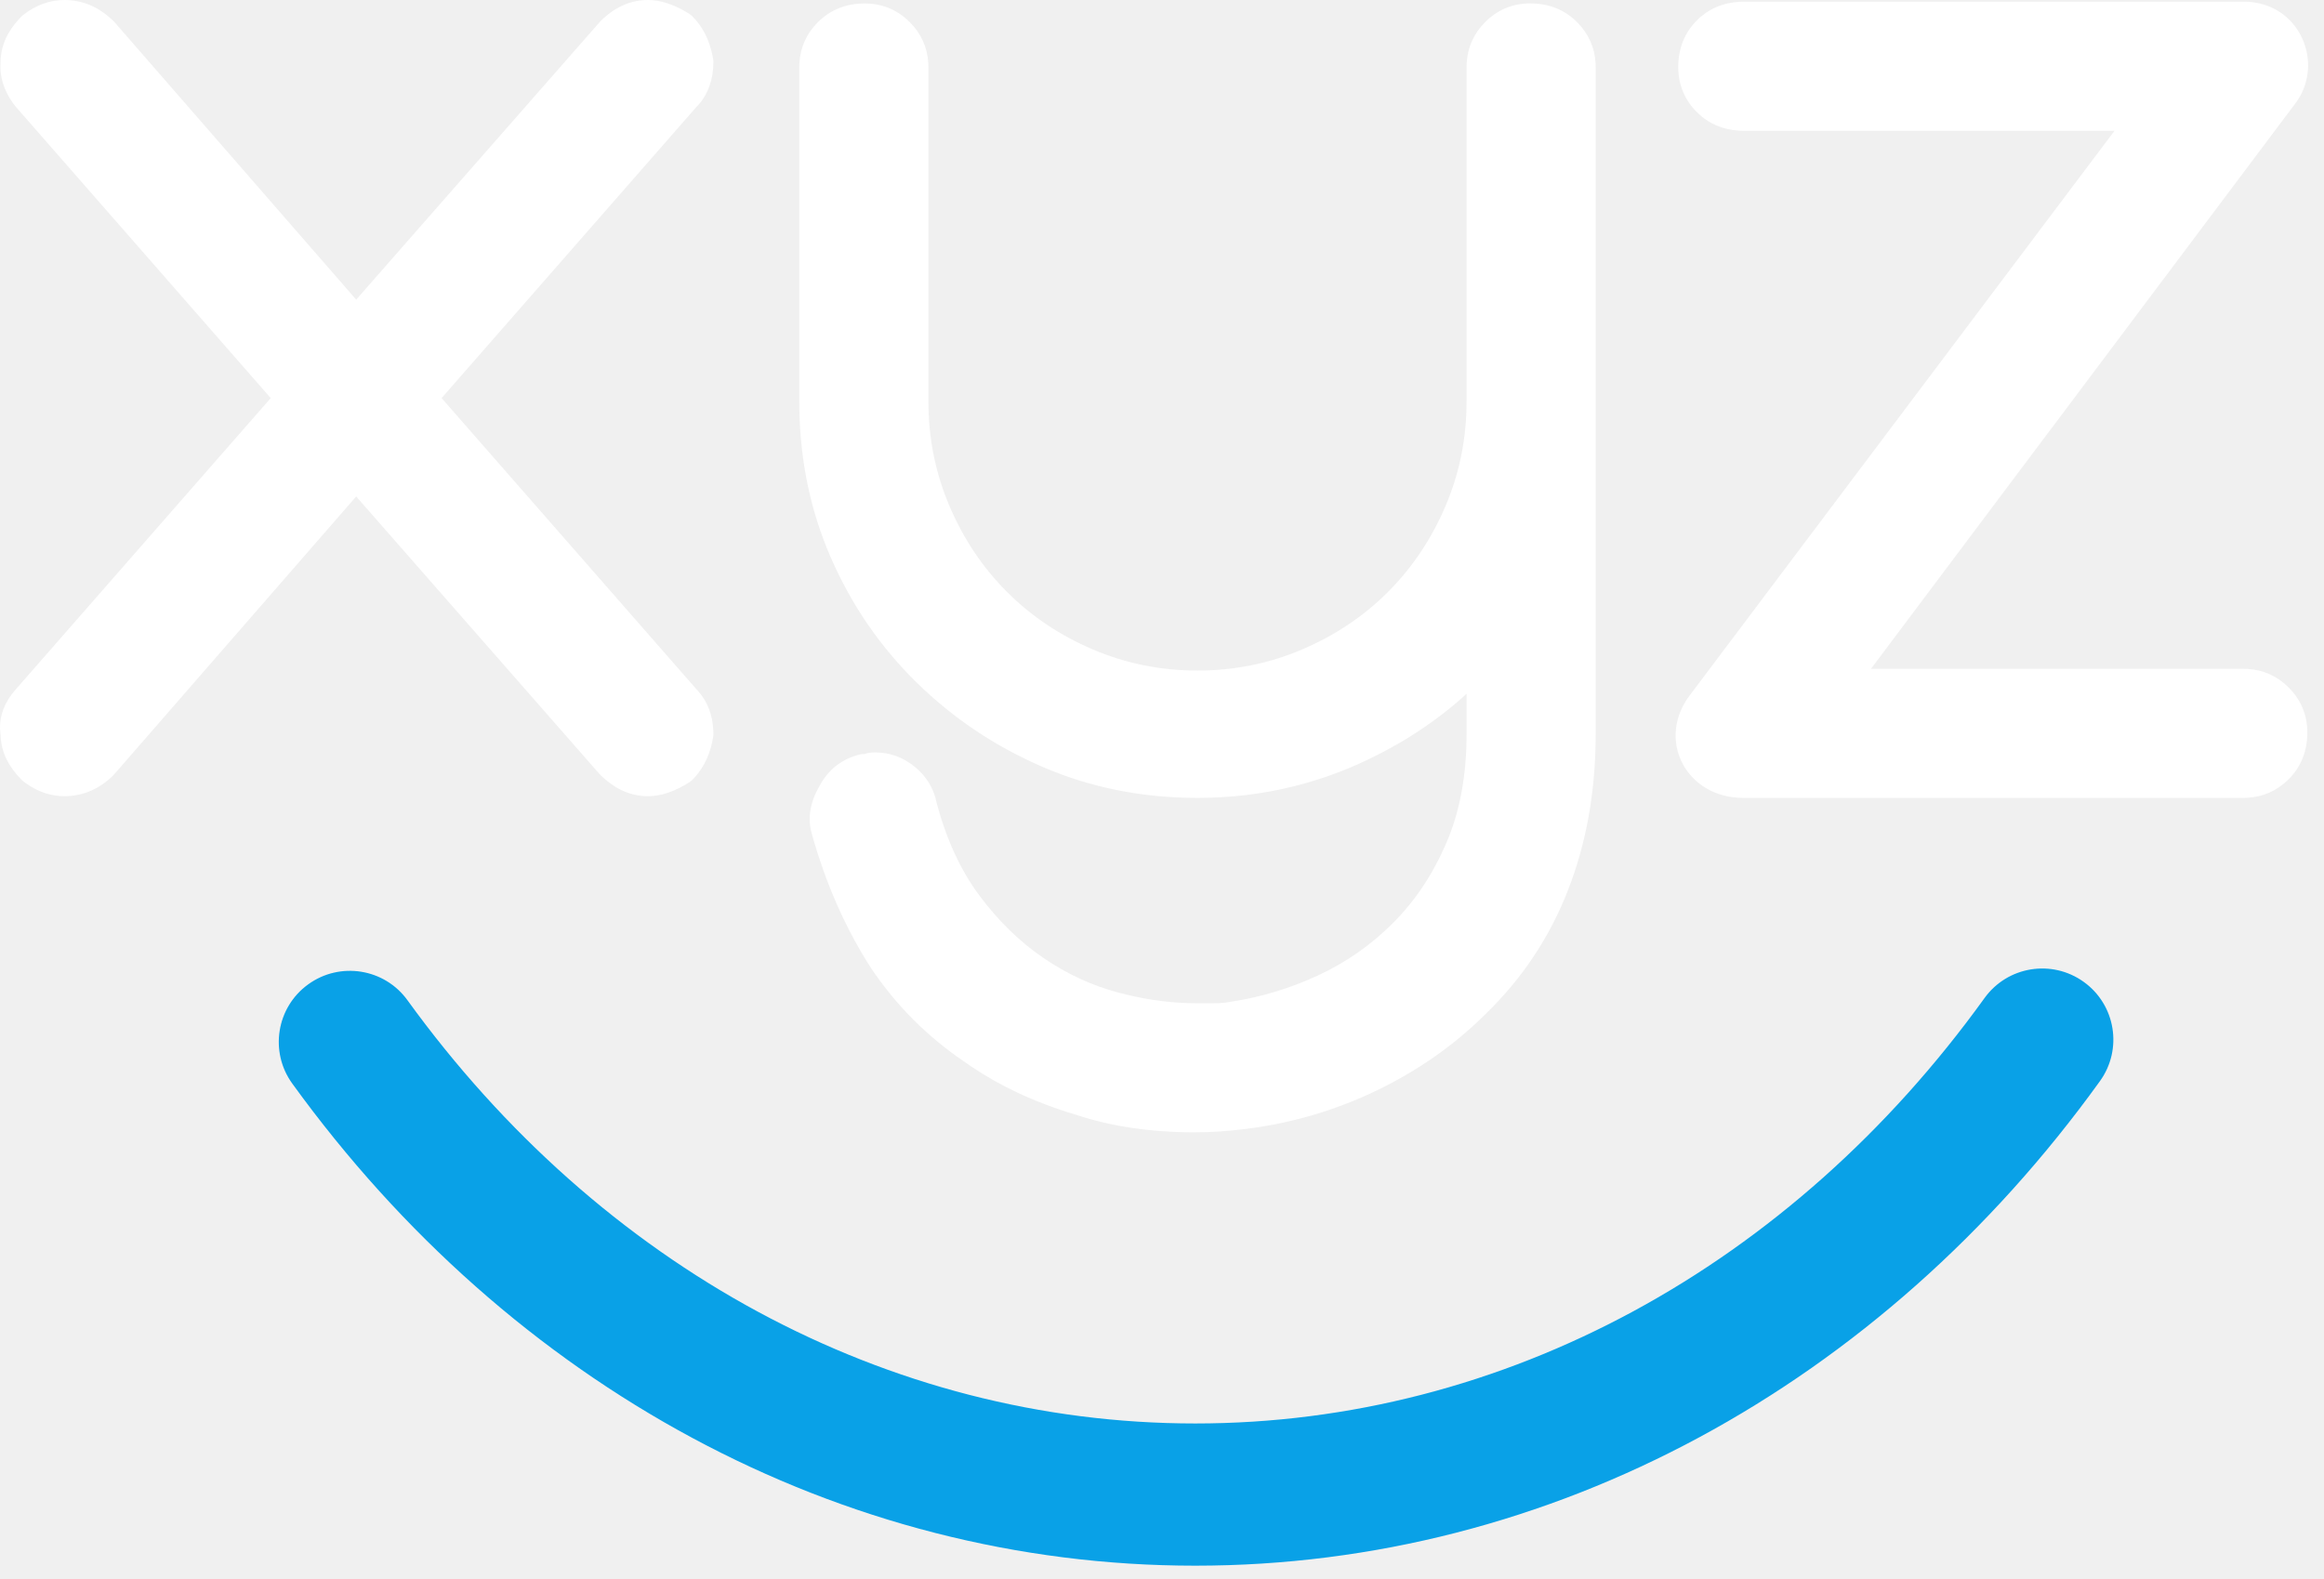
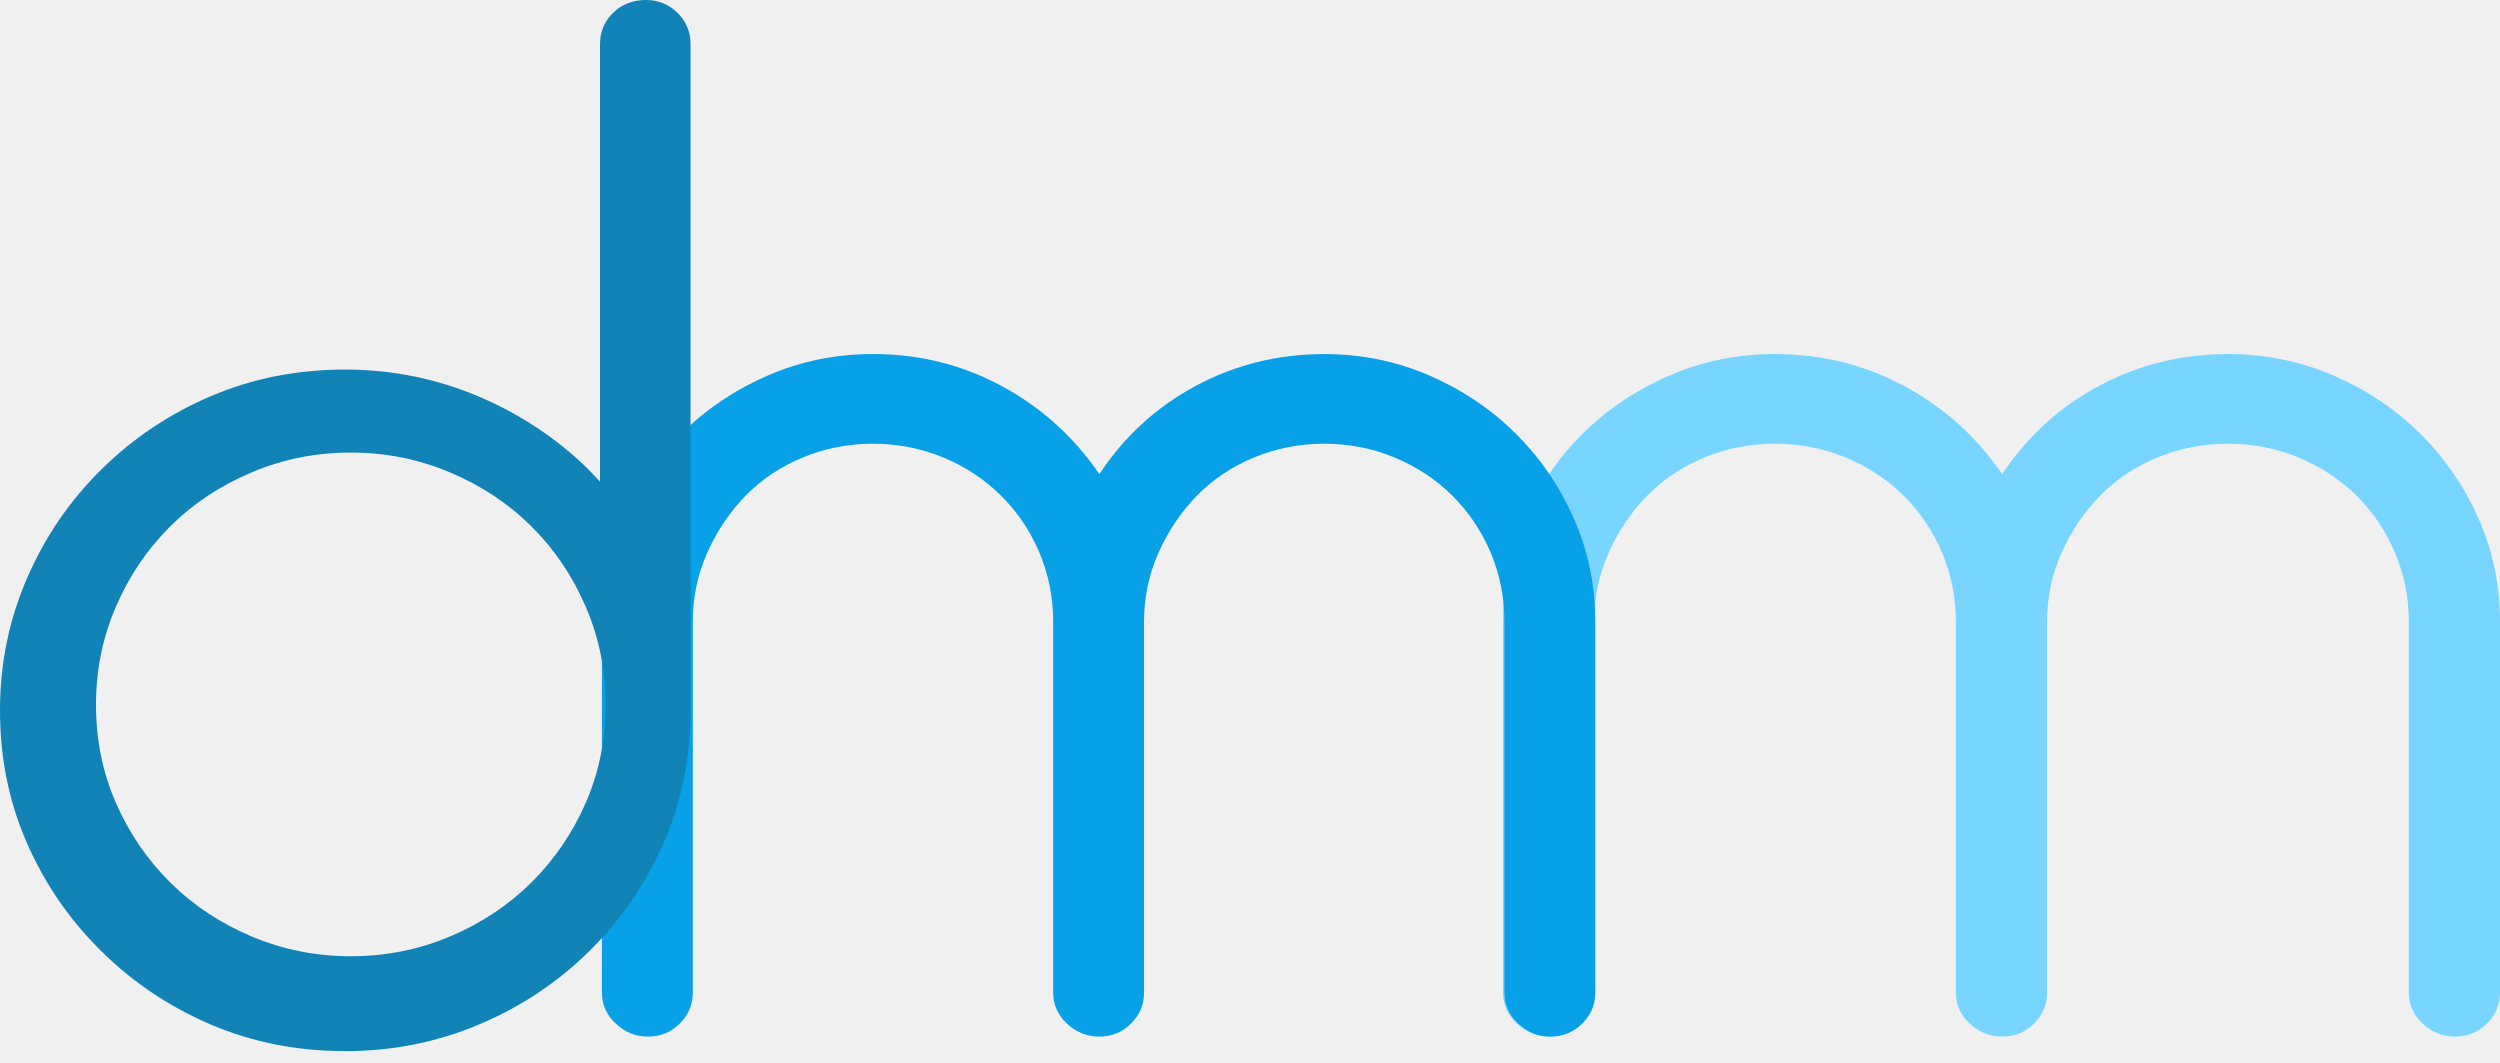
- <svg xmlns="http://www.w3.org/2000/svg" width="53" height="36" viewBox="0 0 53 36">
+ <svg xmlns="http://www.w3.org/2000/svg" width="80" height="34" viewBox="0 0 80 34">
  <g fill="none" fill-rule="evenodd">
    <g fill-rule="nonzero">
      <g>
-         <path fill="#FFF" d="M34.899.078c.421 0 .783.143 1.066.426.262.262.406.583.424.948l.001.079v15.22l-.002.222c-.023 1.198-.23 2.304-.623 3.317-.419 1.082-1.048 2.03-1.882 2.837-.701.7-1.522 1.279-2.462 1.736-.94.456-1.934.752-2.982.886-.213.026-.413.047-.6.06-.19.013-.392.02-.607.02-.994 0-1.898-.135-2.7-.402-.456-.135-.9-.303-1.33-.504-.371-.174-.722-.373-1.05-.594l-.162-.112c-.838-.568-1.542-1.272-2.114-2.116-.589-.91-1.043-1.94-1.362-3.08-.106-.354-.037-.73.182-1.105.186-.34.466-.572.828-.682l.079-.022.038-.01h.04l.028-.001.006-.002c.074-.024.154-.036.239-.036.334 0 .64.11.905.326.266.216.436.496.498.81.223.845.55 1.553.978 2.128.433.581.92 1.056 1.46 1.424.54.369 1.11.632 1.71.791.548.146 1.08.225 1.594.24l.171.002h.423l.086-.001c.07-.002.134-.008.2-.017l.1-.017c.67-.1 1.328-.298 1.974-.596.64-.296 1.212-.695 1.717-1.2.502-.502.907-1.11 1.216-1.826.286-.665.44-1.432.458-2.303l.002-.176v-.923l-.11.1c-.426.377-.897.716-1.413 1.018l-.196.111-.18.097c-1.317.7-2.732 1.05-4.238 1.05-1.263 0-2.442-.236-3.534-.708-1.087-.47-2.048-1.115-2.881-1.934-.834-.821-1.487-1.777-1.958-2.866-.447-1.035-.682-2.147-.706-3.335l-.002-.2V1.522l.003-.087c.022-.358.165-.673.423-.93.283-.283.645-.426 1.066-.426.398 0 .746.144 1.027.426.263.262.406.583.424.948l.002.079v7.624l.002.171c.02.777.18 1.515.478 2.216.321.754.759 1.406 1.313 1.96.554.555 1.207.992 1.96 1.313.751.32 1.545.48 2.383.48.84 0 1.633-.16 2.384-.48.753-.321 1.406-.758 1.96-1.312.554-.555.991-1.207 1.313-1.961.298-.7.458-1.439.477-2.216l.003-.167V1.52l.003-.087c.021-.358.165-.673.422-.93.282-.282.63-.426 1.028-.426zm16.268-.04c1.296 0 1.876 1.441 1.16 2.347l-9.658 12.871h8.507l.087.003c.358.022.673.165.93.423.282.281.427.63.427 1.027 0 .422-.143.784-.426 1.066-.263.263-.584.406-.948.424l-.08.002H39.755c-1.316 0-1.996-1.347-1.203-2.361l9.67-12.856h-8.466l-.085-.003c-.382-.02-.711-.162-.973-.423-.281-.281-.425-.63-.425-1.027 0-.422.143-.784.425-1.066.264-.264.597-.406.983-.424l.083-.002h11.404zM14.777 0c.277 0 .567.093.87.272l.083.051.055.044c.239.239.393.544.465.906l.016.092.003.05c0 .391-.118.727-.342.978l-.05.052-5.806 6.636 5.8 6.628.052.057c.214.242.328.544.344.894l.002.088-.003.05c-.058.371-.198.686-.423.936l-.058.06-.055.045c-.333.212-.65.323-.952.323-.375 0-.72-.145-1.034-.435l-.067-.065-5.554-6.337-5.537 6.359-.067.063c-.304.274-.659.415-1.052.415-.306 0-.597-.098-.866-.287l-.072-.054-.03-.026c-.296-.296-.462-.622-.482-.972l-.002-.047-.007-.043c-.037-.315.052-.617.257-.891l.049-.063.053-.062 5.807-6.636L.353 2.427l-.055-.071c-.216-.302-.313-.63-.284-.942 0-.353.146-.683.423-.983L.498.367l.03-.026C.819.116 1.134 0 1.469 0c.396 0 .754.144 1.072.436L2.607.5l5.516 6.335L13.697.48l.066-.063C14.064.142 14.406 0 14.778 0z" transform="translate(-40 -17) translate(40 17)" />
-         <path fill="#09A1E7" d="M45.258 22.767c.524-.727 1.537-.892 2.264-.368.727.523.892 1.537.368 2.263-4.99 6.93-12.501 11.053-20.632 11.053-8.109 0-15.601-4.1-20.592-10.997-.525-.725-.363-1.74.363-2.264.725-.525 1.74-.363 2.264.363 4.4 6.08 10.933 9.654 17.965 9.654 7.052 0 13.6-3.595 18-9.704z" transform="translate(-40 -17) translate(40 17)" />
+         <g>
+           <path fill="#78D5FF" d="M78.565 33.17c.396 0 .734-.138 1.015-.414.28-.276.42-.608.42-.997V19.89c0-1.167-.23-2.27-.693-3.308-.461-1.037-1.088-1.945-1.88-2.724-.79-.778-1.714-1.394-2.77-1.848-1.055-.454-2.176-.68-3.363-.68-1.484 0-2.86.34-4.13 1.02-1.27.682-2.3 1.622-3.092 2.822-.824-1.2-1.871-2.14-3.141-2.821s-2.647-1.022-4.13-1.022c-1.188 0-2.309.227-3.364.681-1.055.454-1.979 1.07-2.77 1.848-.792.779-1.418 1.687-1.88 2.724-.462 1.038-.692 2.14-.692 3.308V31.76c0 .39.148.721.445.997.297.276.643.414 1.039.414.395 0 .733-.138 1.014-.414.28-.276.42-.608.42-.997V19.89c0-.778.157-1.516.47-2.213.313-.697.725-1.305 1.237-1.824.51-.519 1.12-.924 1.83-1.216.709-.292 1.46-.438 2.25-.438.792 0 1.542.146 2.251.438.71.292 1.328.697 1.855 1.216.528.519.94 1.127 1.237 1.824.297.697.445 1.435.445 2.213V31.76c0 .39.148.721.445.997.297.276.643.414 1.039.414.396 0 .734-.138 1.014-.414.28-.276.42-.608.42-.997V19.89c0-.778.157-1.516.47-2.213.314-.697.726-1.305 1.237-1.824.511-.519 1.121-.924 1.83-1.216.71-.292 1.46-.438 2.251-.438.791 0 1.542.146 2.25.438.71.292 1.328.697 1.856 1.216.527.519.94 1.127 1.236 1.824.297.697.446 1.435.446 2.213V31.76c0 .39.148.721.445.997.297.276.643.414 1.038.414z" transform="translate(-27 -16) translate(27 16)" />
+           <path fill="#08A1E7" d="M49.62 33.17c.394 0 .73-.138 1.01-.414.28-.276.419-.608.419-.997V19.89c0-1.167-.23-2.27-.69-3.308-.46-1.037-1.084-1.945-1.873-2.724-.788-.778-1.708-1.394-2.76-1.848-1.051-.454-2.168-.68-3.351-.68-1.478 0-2.85.34-4.115 1.02-1.265.682-2.292 1.622-3.08 2.822-.822-1.2-1.865-2.14-3.13-2.821s-2.636-1.022-4.115-1.022c-1.183 0-2.3.227-3.351.681-1.051.454-1.971 1.07-2.76 1.848-.788.779-1.413 1.687-1.873 2.724-.46 1.038-.69 2.14-.69 3.308V31.76c0 .39.148.721.444.997.296.276.64.414 1.035.414.394 0 .731-.138 1.01-.414.28-.276.42-.608.42-.997V19.89c0-.778.155-1.516.467-2.213.312-.697.723-1.305 1.232-1.824.51-.519 1.117-.924 1.824-1.216.706-.292 1.454-.438 2.242-.438.789 0 1.536.146 2.243.438.706.292 1.322.697 1.848 1.216.525.519.936 1.127 1.232 1.824.295.697.443 1.435.443 2.213V31.76c0 .39.148.721.444.997.295.276.64.414 1.035.414.394 0 .73-.138 1.01-.414.28-.276.419-.608.419-.997V19.89c0-.778.156-1.516.468-2.213.312-.697.723-1.305 1.232-1.824.51-.519 1.117-.924 1.824-1.216.706-.292 1.453-.438 2.242-.438.789 0 1.536.146 2.242.438.707.292 1.323.697 1.848 1.216.526.519.937 1.127 1.233 1.824.295.697.443 1.435.443 2.213V31.76c0 .39.148.721.444.997.295.276.64.414 1.035.414z" transform="translate(-27 -16) translate(27 16)" />
+           <path fill="#1183B7" d="M20.673 0c.393 0 .729.137 1.007.412.278.275.417.606.417.994V22.73l-.007.412c-.047 1.363-.331 2.64-.852 3.83-.573 1.308-1.367 2.463-2.381 3.465-1.015 1.002-2.194 1.785-3.536 2.35-1.342.566-2.766.849-4.272.849-1.539 0-2.971-.283-4.297-.848-1.326-.566-2.496-1.35-3.511-2.351-1.015-1.002-1.809-2.157-2.382-3.466C.286 25.664 0 24.25 0 22.732c0-1.487.286-2.892.86-4.217.572-1.325 1.366-2.488 2.381-3.49 1.015-1.002 2.185-1.785 3.511-2.35 1.326-.566 2.758-.849 4.297-.849 1.833 0 3.568.436 5.205 1.309 1.146.614 2.128 1.373 2.946 2.278V1.406l.009-.163c.034-.319.17-.596.409-.831.278-.275.63-.412 1.055-.412zm-9.447 14.482c-1.113 0-2.17.21-3.168.632-.999.42-1.867.995-2.603 1.723-.737.728-1.318 1.586-1.744 2.573-.426.987-.639 2.03-.639 3.131 0 1.133.213 2.185.639 3.156.426.97 1.007 1.82 1.744 2.549.736.728 1.604 1.302 2.603 1.723.999.42 2.055.631 3.168.631s2.17-.21 3.168-.631c.999-.42 1.867-.995 2.603-1.723.737-.729 1.318-1.578 1.744-2.55.426-.97.639-2.022.639-3.155 0-1.1-.213-2.144-.639-3.131-.426-.987-1.007-1.845-1.744-2.573-.736-.728-1.604-1.303-2.603-1.723-.999-.421-2.055-.632-3.168-.632z" transform="translate(-27 -16) translate(27 16)" />
+         </g>
      </g>
    </g>
  </g>
</svg>
